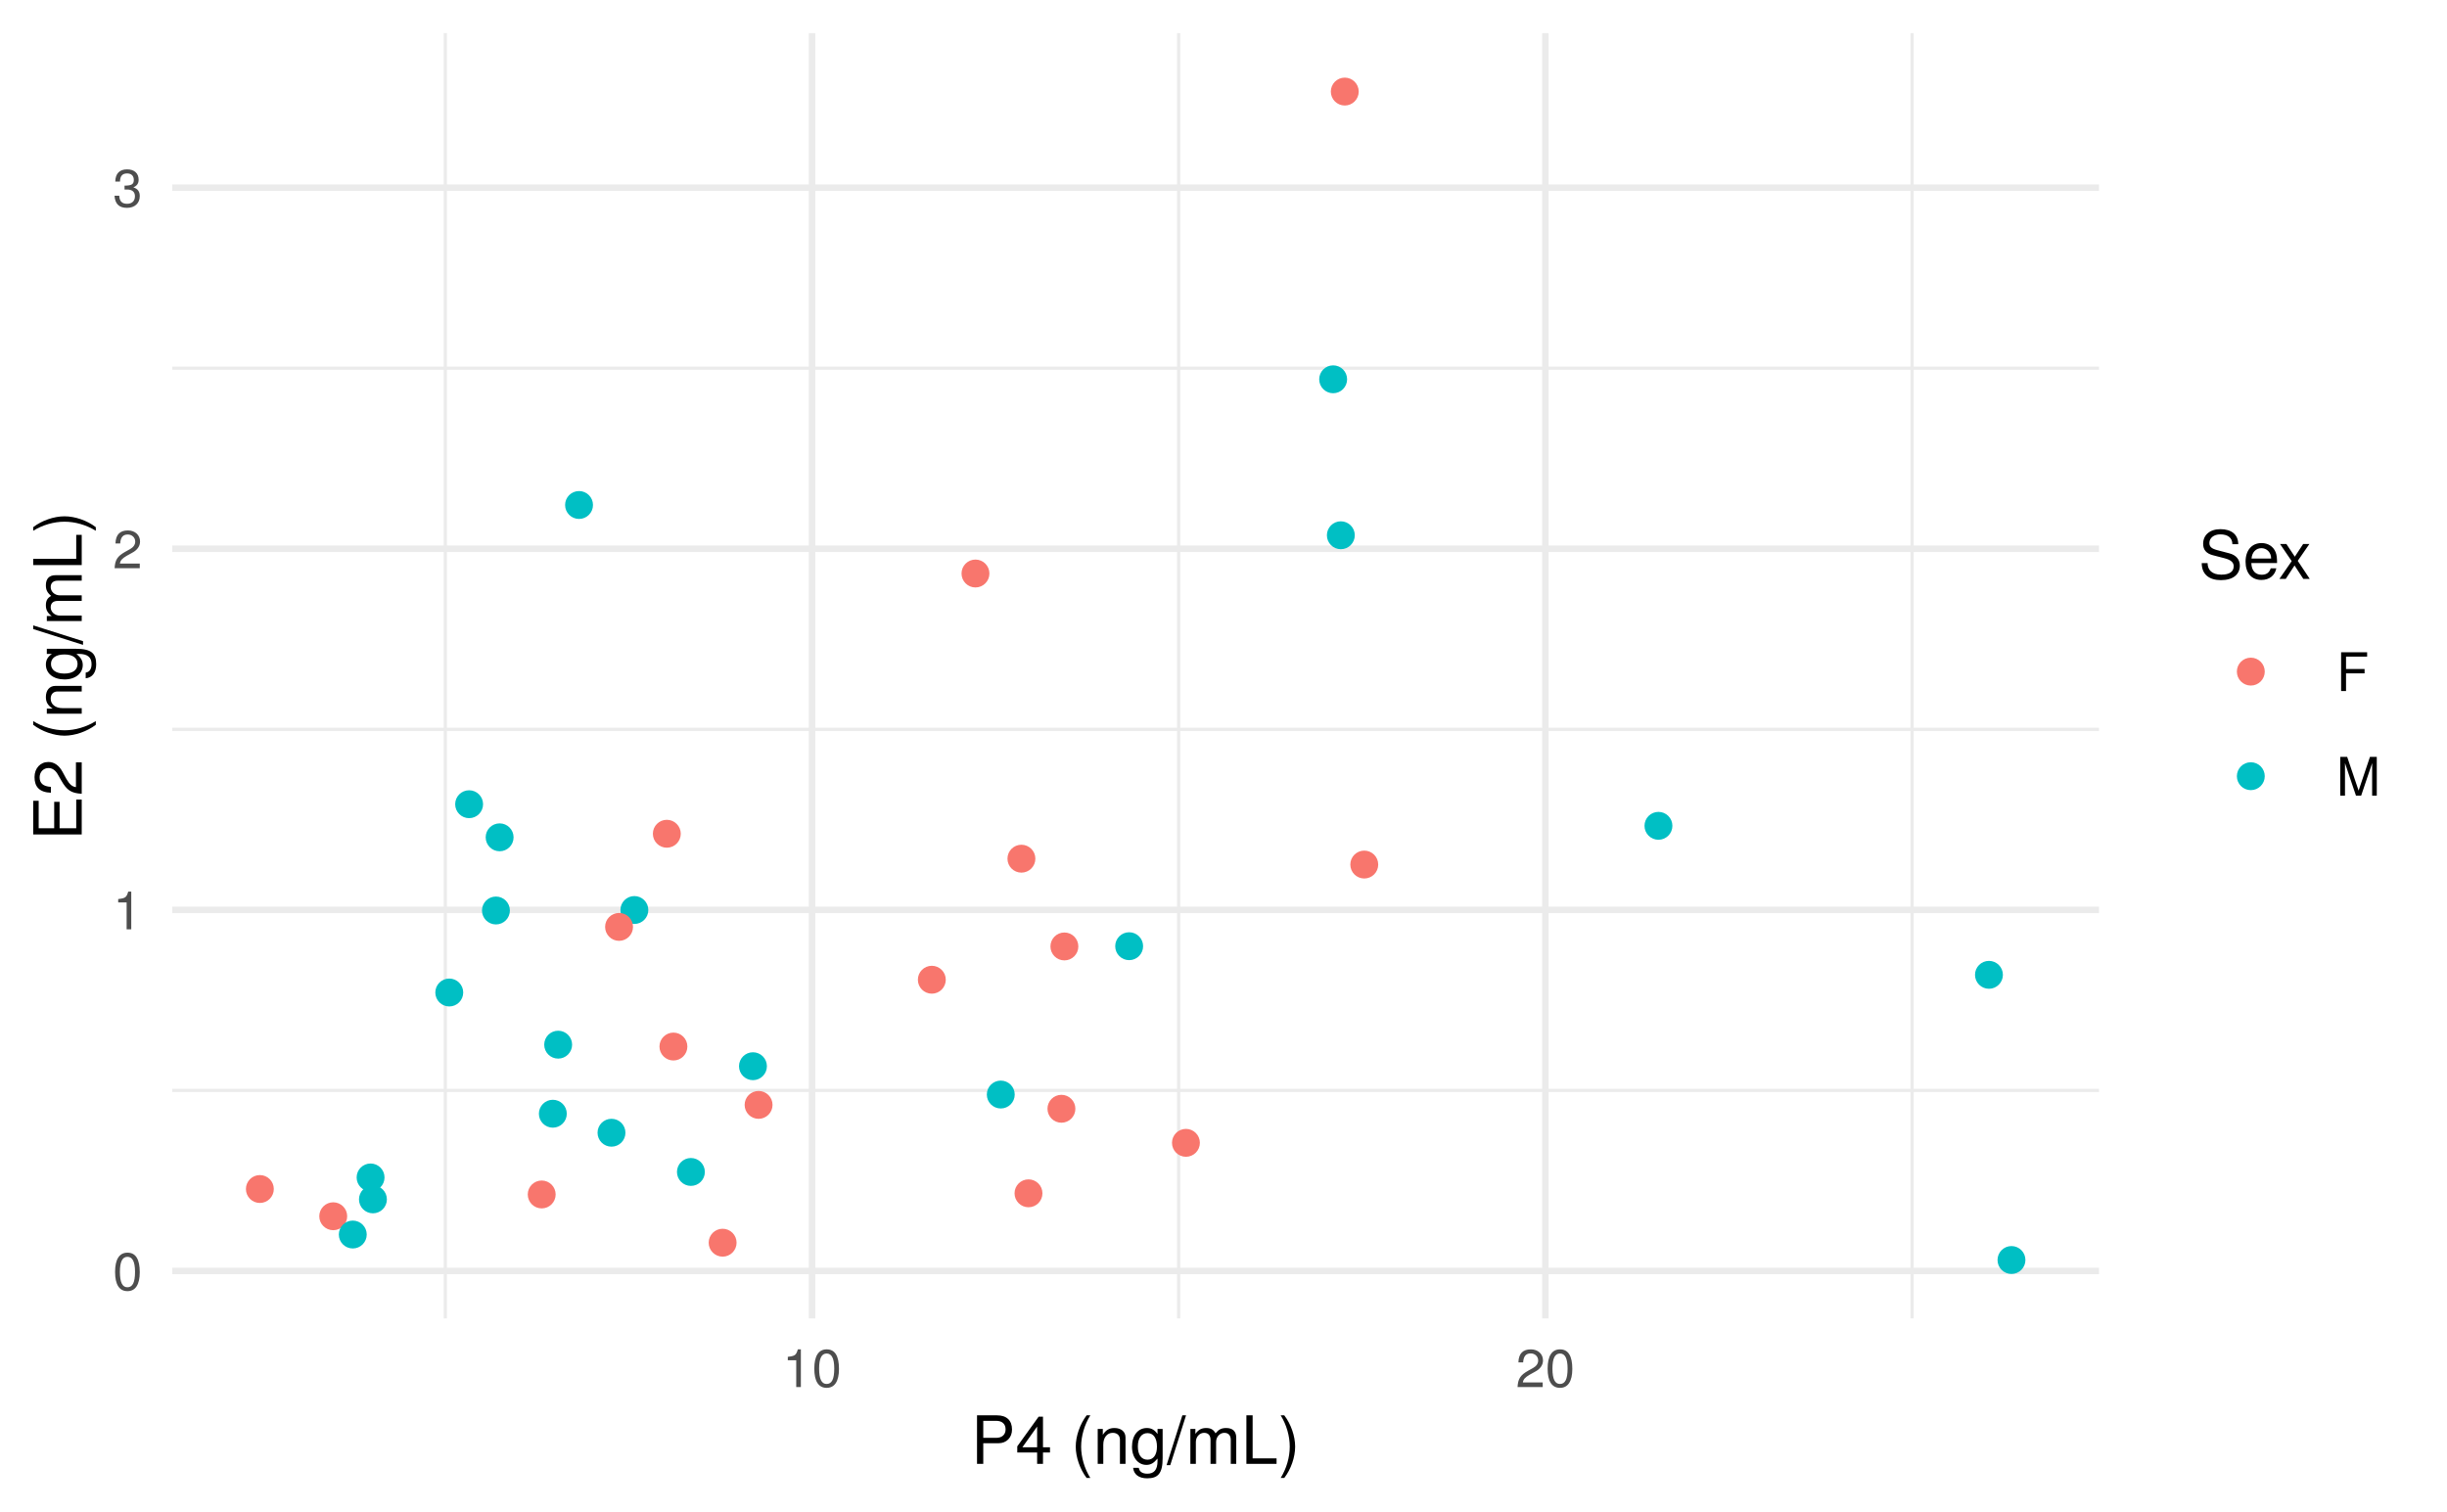
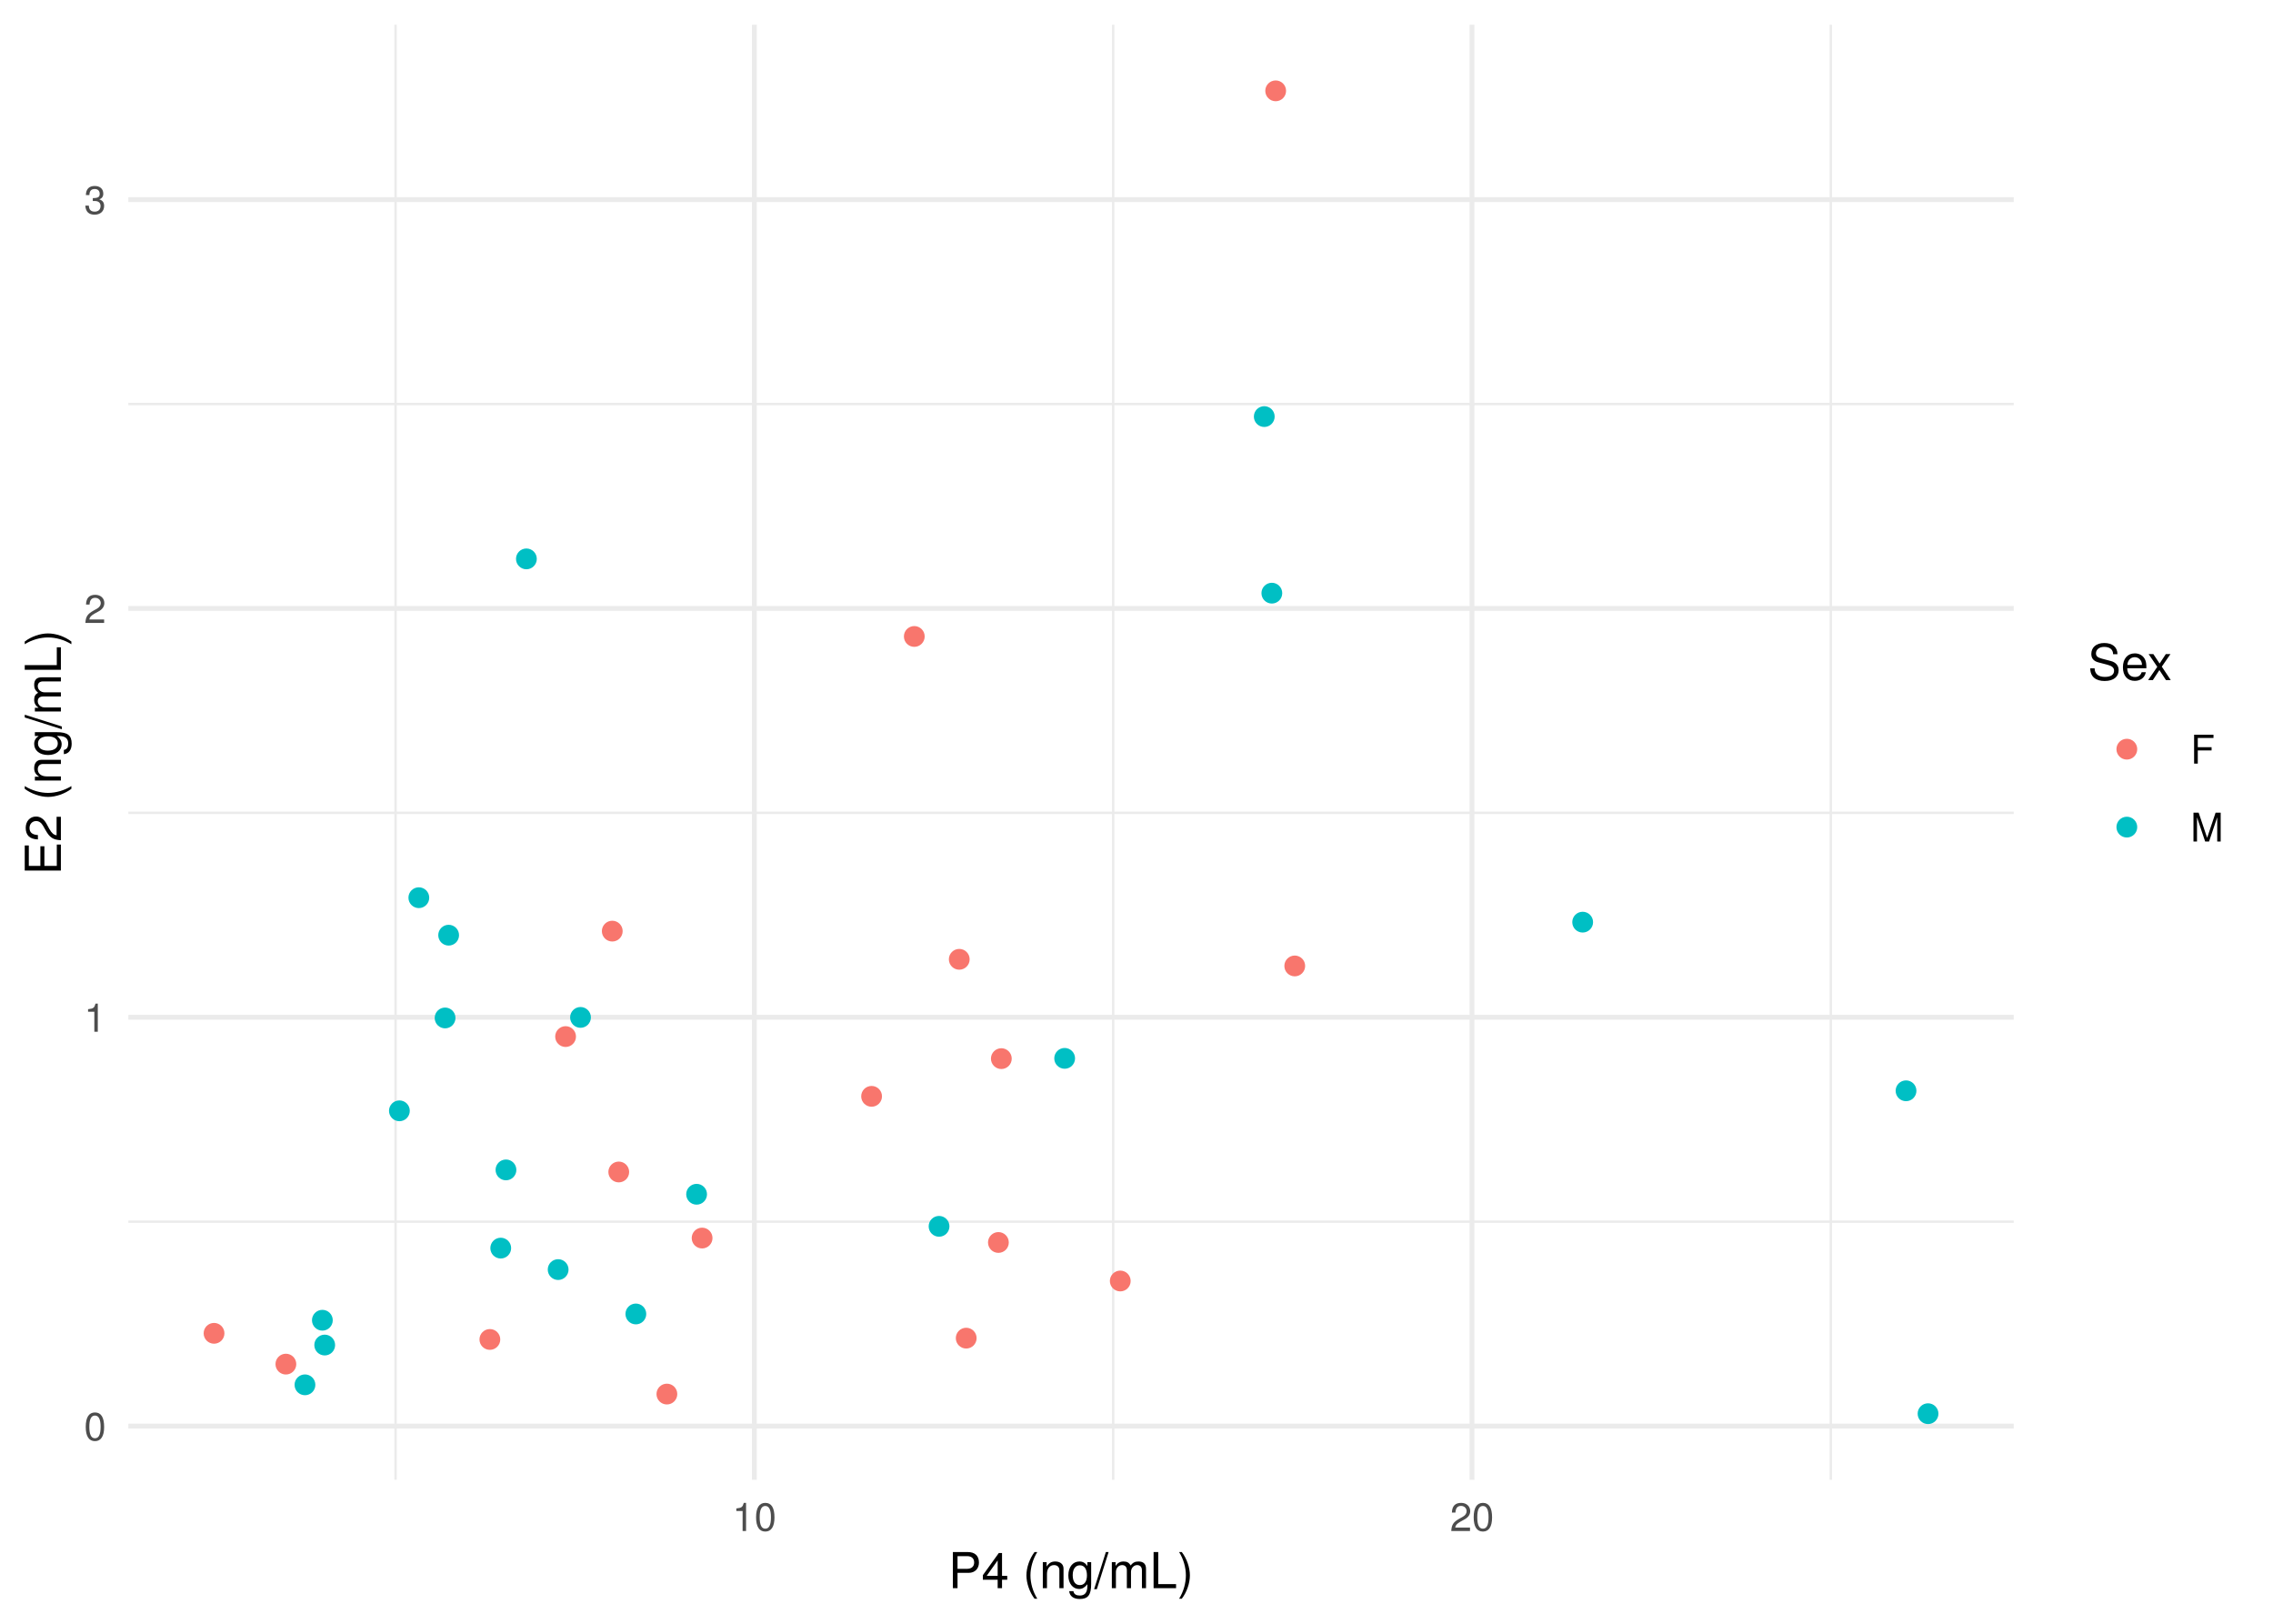
- <svg xmlns="http://www.w3.org/2000/svg" class="svglite" width="404.25pt" height="249.75pt" viewBox="0 0 404.25 249.75">
+ <svg xmlns="http://www.w3.org/2000/svg" class="svglite" width="504.00pt" height="360.00pt" viewBox="0 0 504.00 360.00">
  <defs>
    <style type="text/css">
    .svglite line, .svglite polyline, .svglite polygon, .svglite path, .svglite rect, .svglite circle {
      fill: none;
      stroke: #000000;
      stroke-linecap: round;
      stroke-linejoin: round;
      stroke-miterlimit: 10.00;
    }
    .svglite text {
      white-space: pre;
    }
  </style>
  </defs>
  <rect width="100%" height="100%" style="stroke: none; fill: none;" />
  <defs>
-     <clipPath id="cpMC4wMHw0MDQuMjV8MC4wMHwyNDkuNzU=">
-       <rect x="0.00" y="0.00" width="404.25" height="249.75" />
+     <clipPath id="cpMC4wMHw1MDQuMDB8MC4wMHwzNjAuMDA=">
+       <rect x="0.00" y="0.00" width="504.00" height="360.00" />
    </clipPath>
  </defs>
-   <g clip-path="url(#cpMC4wMHw0MDQuMjV8MC4wMHwyNDkuNzU=)">
+   <g clip-path="url(#cpMC4wMHw1MDQuMDB8MC4wMHwzNjAuMDA=)">
</g>
  <defs>
-     <clipPath id="cpMjguNDZ8MzQ2Ljc2fDUuNDh8MjE3Ljg0">
-       <rect x="28.46" y="5.48" width="318.31" height="212.36" />
+     <clipPath id="cpMjguNDZ8NDQ2LjUxfDUuNDh8MzI4LjA5">
+       <rect x="28.46" y="5.48" width="418.06" height="322.61" />
    </clipPath>
  </defs>
-   <g clip-path="url(#cpMjguNDZ8MzQ2Ljc2fDUuNDh8MjE3Ljg0)">
-     <polyline points="28.46,180.17 346.76,180.17 " style="stroke-width: 0.53; stroke: #EBEBEB; stroke-linecap: butt;" />
-     <polyline points="28.46,120.51 346.76,120.51 " style="stroke-width: 0.53; stroke: #EBEBEB; stroke-linecap: butt;" />
-     <polyline points="28.46,60.84 346.76,60.84 " style="stroke-width: 0.53; stroke: #EBEBEB; stroke-linecap: butt;" />
-     <polyline points="73.57,217.84 73.57,5.48 " style="stroke-width: 0.53; stroke: #EBEBEB; stroke-linecap: butt;" />
-     <polyline points="194.72,217.84 194.72,5.48 " style="stroke-width: 0.53; stroke: #EBEBEB; stroke-linecap: butt;" />
-     <polyline points="315.88,217.84 315.88,5.48 " style="stroke-width: 0.53; stroke: #EBEBEB; stroke-linecap: butt;" />
-     <polyline points="28.46,210.00 346.76,210.00 " style="stroke-width: 1.07; stroke: #EBEBEB; stroke-linecap: butt;" />
-     <polyline points="28.46,150.34 346.76,150.34 " style="stroke-width: 1.07; stroke: #EBEBEB; stroke-linecap: butt;" />
-     <polyline points="28.46,90.67 346.76,90.67 " style="stroke-width: 1.07; stroke: #EBEBEB; stroke-linecap: butt;" />
-     <polyline points="28.46,31.01 346.76,31.01 " style="stroke-width: 1.07; stroke: #EBEBEB; stroke-linecap: butt;" />
-     <polyline points="134.15,217.84 134.15,5.48 " style="stroke-width: 1.07; stroke: #EBEBEB; stroke-linecap: butt;" />
-     <polyline points="255.30,217.84 255.30,5.48 " style="stroke-width: 1.07; stroke: #EBEBEB; stroke-linecap: butt;" />
-     <circle cx="175.35" cy="183.20" r="1.95" style="stroke-width: 0.71; stroke: #F8766D; fill: #F8766D;" />
-     <circle cx="168.74" cy="141.88" r="1.95" style="stroke-width: 0.71; stroke: #F8766D; fill: #F8766D;" />
-     <circle cx="225.38" cy="142.85" r="1.95" style="stroke-width: 0.71; stroke: #F8766D; fill: #F8766D;" />
-     <circle cx="124.39" cy="176.17" r="1.95" style="stroke-width: 0.71; stroke: #00BFC4; fill: #00BFC4;" />
-     <circle cx="101.02" cy="187.16" r="1.95" style="stroke-width: 0.71; stroke: #00BFC4; fill: #00BFC4;" />
-     <circle cx="119.38" cy="205.33" r="1.95" style="stroke-width: 0.71; stroke: #F8766D; fill: #F8766D;" />
-     <circle cx="169.91" cy="197.17" r="1.95" style="stroke-width: 0.71; stroke: #F8766D; fill: #F8766D;" />
-     <circle cx="222.16" cy="15.13" r="1.95" style="stroke-width: 0.71; stroke: #F8766D; fill: #F8766D;" />
-     <circle cx="91.33" cy="184.02" r="1.95" style="stroke-width: 0.71; stroke: #00BFC4; fill: #00BFC4;" />
-     <circle cx="104.80" cy="150.36" r="1.95" style="stroke-width: 0.71; stroke: #00BFC4; fill: #00BFC4;" />
-     <circle cx="111.25" cy="172.92" r="1.95" style="stroke-width: 0.71; stroke: #F8766D; fill: #F8766D;" />
-     <circle cx="110.16" cy="137.76" r="1.95" style="stroke-width: 0.71; stroke: #F8766D; fill: #F8766D;" />
-     <circle cx="95.66" cy="83.44" r="1.95" style="stroke-width: 0.71; stroke: #00BFC4; fill: #00BFC4;" />
-     <circle cx="153.94" cy="161.88" r="1.95" style="stroke-width: 0.71; stroke: #F8766D; fill: #F8766D;" />
-     <circle cx="186.54" cy="156.34" r="1.95" style="stroke-width: 0.71; stroke: #00BFC4; fill: #00BFC4;" />
-     <circle cx="55.05" cy="200.96" r="1.95" style="stroke-width: 0.71; stroke: #F8766D; fill: #F8766D;" />
-     <circle cx="89.49" cy="197.36" r="1.95" style="stroke-width: 0.71; stroke: #F8766D; fill: #F8766D;" />
-     <circle cx="77.50" cy="132.88" r="1.95" style="stroke-width: 0.71; stroke: #00BFC4; fill: #00BFC4;" />
-     <circle cx="61.22" cy="194.55" r="1.95" style="stroke-width: 0.71; stroke: #00BFC4; fill: #00BFC4;" />
-     <circle cx="195.92" cy="188.83" r="1.95" style="stroke-width: 0.71; stroke: #F8766D; fill: #F8766D;" />
-     <circle cx="81.93" cy="150.44" r="1.95" style="stroke-width: 0.71; stroke: #00BFC4; fill: #00BFC4;" />
-     <circle cx="165.33" cy="180.85" r="1.95" style="stroke-width: 0.71; stroke: #00BFC4; fill: #00BFC4;" />
-     <circle cx="328.58" cy="161.07" r="1.95" style="stroke-width: 0.71; stroke: #00BFC4; fill: #00BFC4;" />
-     <circle cx="221.51" cy="88.44" r="1.95" style="stroke-width: 0.71; stroke: #00BFC4; fill: #00BFC4;" />
-     <circle cx="61.61" cy="198.17" r="1.95" style="stroke-width: 0.71; stroke: #00BFC4; fill: #00BFC4;" />
-     <circle cx="273.98" cy="136.45" r="1.95" style="stroke-width: 0.71; stroke: #00BFC4; fill: #00BFC4;" />
-     <circle cx="125.32" cy="182.56" r="1.95" style="stroke-width: 0.71; stroke: #F8766D; fill: #F8766D;" />
-     <circle cx="74.22" cy="163.99" r="1.95" style="stroke-width: 0.71; stroke: #00BFC4; fill: #00BFC4;" />
-     <circle cx="42.93" cy="196.46" r="1.95" style="stroke-width: 0.71; stroke: #F8766D; fill: #F8766D;" />
-     <circle cx="82.54" cy="138.35" r="1.95" style="stroke-width: 0.71; stroke: #00BFC4; fill: #00BFC4;" />
-     <circle cx="102.27" cy="153.15" r="1.95" style="stroke-width: 0.71; stroke: #F8766D; fill: #F8766D;" />
-     <circle cx="175.84" cy="156.38" r="1.95" style="stroke-width: 0.71; stroke: #F8766D; fill: #F8766D;" />
-     <circle cx="220.24" cy="62.67" r="1.95" style="stroke-width: 0.71; stroke: #00BFC4; fill: #00BFC4;" />
-     <circle cx="332.30" cy="208.19" r="1.95" style="stroke-width: 0.71; stroke: #00BFC4; fill: #00BFC4;" />
-     <circle cx="92.21" cy="172.61" r="1.95" style="stroke-width: 0.71; stroke: #00BFC4; fill: #00BFC4;" />
-     <circle cx="58.28" cy="203.98" r="1.95" style="stroke-width: 0.71; stroke: #00BFC4; fill: #00BFC4;" />
-     <circle cx="161.15" cy="94.76" r="1.95" style="stroke-width: 0.71; stroke: #F8766D; fill: #F8766D;" />
-     <circle cx="114.14" cy="193.64" r="1.95" style="stroke-width: 0.71; stroke: #00BFC4; fill: #00BFC4;" />
+   <g clip-path="url(#cpMjguNDZ8NDQ2LjUxfDUuNDh8MzI4LjA5)">
+     <polyline points="28.46,270.86 446.51,270.86 " style="stroke-width: 0.53; stroke: #EBEBEB; stroke-linecap: butt;" />
+     <polyline points="28.46,180.22 446.51,180.22 " style="stroke-width: 0.53; stroke: #EBEBEB; stroke-linecap: butt;" />
+     <polyline points="28.46,89.58 446.51,89.58 " style="stroke-width: 0.53; stroke: #EBEBEB; stroke-linecap: butt;" />
+     <polyline points="87.71,328.09 87.71,5.48 " style="stroke-width: 0.53; stroke: #EBEBEB; stroke-linecap: butt;" />
+     <polyline points="246.83,328.09 246.83,5.48 " style="stroke-width: 0.53; stroke: #EBEBEB; stroke-linecap: butt;" />
+     <polyline points="405.95,328.09 405.95,5.48 " style="stroke-width: 0.53; stroke: #EBEBEB; stroke-linecap: butt;" />
+     <polyline points="28.46,316.18 446.51,316.18 " style="stroke-width: 1.07; stroke: #EBEBEB; stroke-linecap: butt;" />
+     <polyline points="28.46,225.54 446.51,225.54 " style="stroke-width: 1.07; stroke: #EBEBEB; stroke-linecap: butt;" />
+     <polyline points="28.46,134.90 446.51,134.90 " style="stroke-width: 1.07; stroke: #EBEBEB; stroke-linecap: butt;" />
+     <polyline points="28.46,44.26 446.51,44.26 " style="stroke-width: 1.07; stroke: #EBEBEB; stroke-linecap: butt;" />
+     <polyline points="167.27,328.09 167.27,5.48 " style="stroke-width: 1.07; stroke: #EBEBEB; stroke-linecap: butt;" />
+     <polyline points="326.39,328.09 326.39,5.48 " style="stroke-width: 1.07; stroke: #EBEBEB; stroke-linecap: butt;" />
+     <circle cx="221.38" cy="275.47" r="1.95" style="stroke-width: 0.71; stroke: #F8766D; fill: #F8766D;" />
+     <circle cx="212.70" cy="212.69" r="1.95" style="stroke-width: 0.71; stroke: #F8766D; fill: #F8766D;" />
+     <circle cx="287.09" cy="214.16" r="1.95" style="stroke-width: 0.71; stroke: #F8766D; fill: #F8766D;" />
+     <circle cx="154.46" cy="264.78" r="1.95" style="stroke-width: 0.71; stroke: #00BFC4; fill: #00BFC4;" />
+     <circle cx="123.76" cy="281.48" r="1.95" style="stroke-width: 0.71; stroke: #00BFC4; fill: #00BFC4;" />
+     <circle cx="147.87" cy="309.08" r="1.95" style="stroke-width: 0.71; stroke: #F8766D; fill: #F8766D;" />
+     <circle cx="214.24" cy="296.68" r="1.95" style="stroke-width: 0.71; stroke: #F8766D; fill: #F8766D;" />
+     <circle cx="282.86" cy="20.14" r="1.95" style="stroke-width: 0.71; stroke: #F8766D; fill: #F8766D;" />
+     <circle cx="111.03" cy="276.72" r="1.95" style="stroke-width: 0.71; stroke: #00BFC4; fill: #00BFC4;" />
+     <circle cx="128.72" cy="225.57" r="1.95" style="stroke-width: 0.71; stroke: #00BFC4; fill: #00BFC4;" />
+     <circle cx="137.20" cy="259.84" r="1.95" style="stroke-width: 0.71; stroke: #F8766D; fill: #F8766D;" />
+     <circle cx="135.76" cy="206.44" r="1.95" style="stroke-width: 0.71; stroke: #F8766D; fill: #F8766D;" />
+     <circle cx="116.72" cy="123.91" r="1.95" style="stroke-width: 0.71; stroke: #00BFC4; fill: #00BFC4;" />
+     <circle cx="193.26" cy="243.07" r="1.95" style="stroke-width: 0.71; stroke: #F8766D; fill: #F8766D;" />
+     <circle cx="236.07" cy="234.65" r="1.95" style="stroke-width: 0.71; stroke: #00BFC4; fill: #00BFC4;" />
+     <circle cx="63.39" cy="302.44" r="1.95" style="stroke-width: 0.71; stroke: #F8766D; fill: #F8766D;" />
+     <circle cx="108.62" cy="296.97" r="1.95" style="stroke-width: 0.71; stroke: #F8766D; fill: #F8766D;" />
+     <circle cx="92.87" cy="199.03" r="1.95" style="stroke-width: 0.71; stroke: #00BFC4; fill: #00BFC4;" />
+     <circle cx="71.48" cy="292.71" r="1.95" style="stroke-width: 0.71; stroke: #00BFC4; fill: #00BFC4;" />
+     <circle cx="248.40" cy="284.01" r="1.95" style="stroke-width: 0.71; stroke: #F8766D; fill: #F8766D;" />
+     <circle cx="98.69" cy="225.69" r="1.95" style="stroke-width: 0.71; stroke: #00BFC4; fill: #00BFC4;" />
+     <circle cx="208.22" cy="271.89" r="1.95" style="stroke-width: 0.71; stroke: #00BFC4; fill: #00BFC4;" />
+     <circle cx="422.63" cy="241.84" r="1.95" style="stroke-width: 0.71; stroke: #00BFC4; fill: #00BFC4;" />
+     <circle cx="282.01" cy="131.51" r="1.95" style="stroke-width: 0.71; stroke: #00BFC4; fill: #00BFC4;" />
+     <circle cx="72.00" cy="298.21" r="1.95" style="stroke-width: 0.71; stroke: #00BFC4; fill: #00BFC4;" />
+     <circle cx="350.93" cy="204.45" r="1.95" style="stroke-width: 0.71; stroke: #00BFC4; fill: #00BFC4;" />
+     <circle cx="155.68" cy="274.49" r="1.95" style="stroke-width: 0.71; stroke: #F8766D; fill: #F8766D;" />
+     <circle cx="88.56" cy="246.28" r="1.95" style="stroke-width: 0.71; stroke: #00BFC4; fill: #00BFC4;" />
+     <circle cx="47.46" cy="295.61" r="1.95" style="stroke-width: 0.71; stroke: #F8766D; fill: #F8766D;" />
+     <circle cx="99.48" cy="207.34" r="1.95" style="stroke-width: 0.71; stroke: #00BFC4; fill: #00BFC4;" />
+     <circle cx="125.41" cy="229.82" r="1.95" style="stroke-width: 0.71; stroke: #F8766D; fill: #F8766D;" />
+     <circle cx="222.03" cy="234.71" r="1.95" style="stroke-width: 0.71; stroke: #F8766D; fill: #F8766D;" />
+     <circle cx="280.33" cy="92.36" r="1.95" style="stroke-width: 0.71; stroke: #00BFC4; fill: #00BFC4;" />
+     <circle cx="427.51" cy="313.43" r="1.95" style="stroke-width: 0.71; stroke: #00BFC4; fill: #00BFC4;" />
+     <circle cx="112.19" cy="259.38" r="1.95" style="stroke-width: 0.71; stroke: #00BFC4; fill: #00BFC4;" />
+     <circle cx="67.62" cy="307.03" r="1.95" style="stroke-width: 0.71; stroke: #00BFC4; fill: #00BFC4;" />
+     <circle cx="202.73" cy="141.11" r="1.95" style="stroke-width: 0.71; stroke: #F8766D; fill: #F8766D;" />
+     <circle cx="140.99" cy="291.32" r="1.95" style="stroke-width: 0.71; stroke: #00BFC4; fill: #00BFC4;" />
  </g>
-   <g clip-path="url(#cpMC4wMHw0MDQuMjV8MC4wMHwyNDkuNzU=)">
-     <text x="23.53" y="213.21" text-anchor="end" style="font-size: 8.80px; font-weight: 0;fill: #4D4D4D; font-family: &quot;TeX Gyre Heros&quot;;" textLength="4.89px" lengthAdjust="spacingAndGlyphs">0</text>
-     <text x="23.53" y="153.55" text-anchor="end" style="font-size: 8.80px; font-weight: 0;fill: #4D4D4D; font-family: &quot;TeX Gyre Heros&quot;;" textLength="4.89px" lengthAdjust="spacingAndGlyphs">1</text>
-     <text x="23.53" y="93.88" text-anchor="end" style="font-size: 8.80px; font-weight: 0;fill: #4D4D4D; font-family: &quot;TeX Gyre Heros&quot;;" textLength="4.89px" lengthAdjust="spacingAndGlyphs">2</text>
-     <text x="23.53" y="34.22" text-anchor="end" style="font-size: 8.80px; font-weight: 0;fill: #4D4D4D; font-family: &quot;TeX Gyre Heros&quot;;" textLength="4.89px" lengthAdjust="spacingAndGlyphs">3</text>
-     <text x="134.15" y="229.19" text-anchor="middle" style="font-size: 8.80px; font-weight: 0;fill: #4D4D4D; font-family: &quot;TeX Gyre Heros&quot;;" textLength="9.78px" lengthAdjust="spacingAndGlyphs">10</text>
-     <text x="255.30" y="229.19" text-anchor="middle" style="font-size: 8.80px; font-weight: 0;fill: #4D4D4D; font-family: &quot;TeX Gyre Heros&quot;;" textLength="9.78px" lengthAdjust="spacingAndGlyphs">20</text>
-     <text x="187.61" y="241.87" text-anchor="middle" style="font-size: 11.00px; font-weight: 0; font-family: &quot;TeX Gyre Heros&quot;;" textLength="54.40px" lengthAdjust="spacingAndGlyphs">P4 (ng/mL)</text>
-     <text transform="translate(13.50,111.66) rotate(-90)" text-anchor="middle" style="font-size: 11.00px; font-weight: 0; font-family: &quot;TeX Gyre Heros&quot;;" textLength="54.40px" lengthAdjust="spacingAndGlyphs">E2 (ng/mL)</text>
-     <text x="363.20" y="95.65" style="font-size: 11.00px; font-weight: 0; font-family: &quot;TeX Gyre Heros&quot;;" textLength="18.95px" lengthAdjust="spacingAndGlyphs">Sex</text>
-     <circle cx="371.84" cy="110.97" r="1.95" style="stroke-width: 0.71; stroke: #F8766D; fill: #F8766D;" />
-     <circle cx="371.84" cy="128.25" r="1.95" style="stroke-width: 0.71; stroke: #00BFC4; fill: #00BFC4;" />
-     <text x="385.96" y="114.18" style="font-size: 8.80px; font-weight: 0; font-family: &quot;TeX Gyre Heros&quot;;" textLength="5.38px" lengthAdjust="spacingAndGlyphs">F</text>
-     <text x="385.96" y="131.46" style="font-size: 8.80px; font-weight: 0; font-family: &quot;TeX Gyre Heros&quot;;" textLength="7.33px" lengthAdjust="spacingAndGlyphs">M</text>
+   <g clip-path="url(#cpMC4wMHw1MDQuMDB8MC4wMHwzNjAuMDA=)">
+     <text x="23.53" y="319.39" text-anchor="end" style="font-size: 8.80px; font-weight: 0;fill: #4D4D4D; font-family: &quot;TeX Gyre Heros&quot;;" textLength="4.89px" lengthAdjust="spacingAndGlyphs">0</text>
+     <text x="23.53" y="228.75" text-anchor="end" style="font-size: 8.80px; font-weight: 0;fill: #4D4D4D; font-family: &quot;TeX Gyre Heros&quot;;" textLength="4.89px" lengthAdjust="spacingAndGlyphs">1</text>
+     <text x="23.53" y="138.11" text-anchor="end" style="font-size: 8.80px; font-weight: 0;fill: #4D4D4D; font-family: &quot;TeX Gyre Heros&quot;;" textLength="4.89px" lengthAdjust="spacingAndGlyphs">2</text>
+     <text x="23.53" y="47.47" text-anchor="end" style="font-size: 8.80px; font-weight: 0;fill: #4D4D4D; font-family: &quot;TeX Gyre Heros&quot;;" textLength="4.89px" lengthAdjust="spacingAndGlyphs">3</text>
+     <text x="167.27" y="339.44" text-anchor="middle" style="font-size: 8.80px; font-weight: 0;fill: #4D4D4D; font-family: &quot;TeX Gyre Heros&quot;;" textLength="9.78px" lengthAdjust="spacingAndGlyphs">10</text>
+     <text x="326.39" y="339.44" text-anchor="middle" style="font-size: 8.80px; font-weight: 0;fill: #4D4D4D; font-family: &quot;TeX Gyre Heros&quot;;" textLength="9.78px" lengthAdjust="spacingAndGlyphs">20</text>
+     <text x="237.49" y="352.12" text-anchor="middle" style="font-size: 11.00px; font-weight: 0; font-family: &quot;TeX Gyre Heros&quot;;" textLength="54.40px" lengthAdjust="spacingAndGlyphs">P4 (ng/mL)</text>
+     <text transform="translate(13.50,166.79) rotate(-90)" text-anchor="middle" style="font-size: 11.00px; font-weight: 0; font-family: &quot;TeX Gyre Heros&quot;;" textLength="54.40px" lengthAdjust="spacingAndGlyphs">E2 (ng/mL)</text>
+     <text x="462.95" y="150.78" style="font-size: 11.00px; font-weight: 0; font-family: &quot;TeX Gyre Heros&quot;;" textLength="18.95px" lengthAdjust="spacingAndGlyphs">Sex</text>
+     <circle cx="471.59" cy="166.10" r="1.95" style="stroke-width: 0.71; stroke: #F8766D; fill: #F8766D;" />
+     <circle cx="471.59" cy="183.38" r="1.95" style="stroke-width: 0.71; stroke: #00BFC4; fill: #00BFC4;" />
+     <text x="485.71" y="169.30" style="font-size: 8.80px; font-weight: 0; font-family: &quot;TeX Gyre Heros&quot;;" textLength="5.38px" lengthAdjust="spacingAndGlyphs">F</text>
+     <text x="485.71" y="186.58" style="font-size: 8.80px; font-weight: 0; font-family: &quot;TeX Gyre Heros&quot;;" textLength="7.33px" lengthAdjust="spacingAndGlyphs">M</text>
  </g>
</svg>
